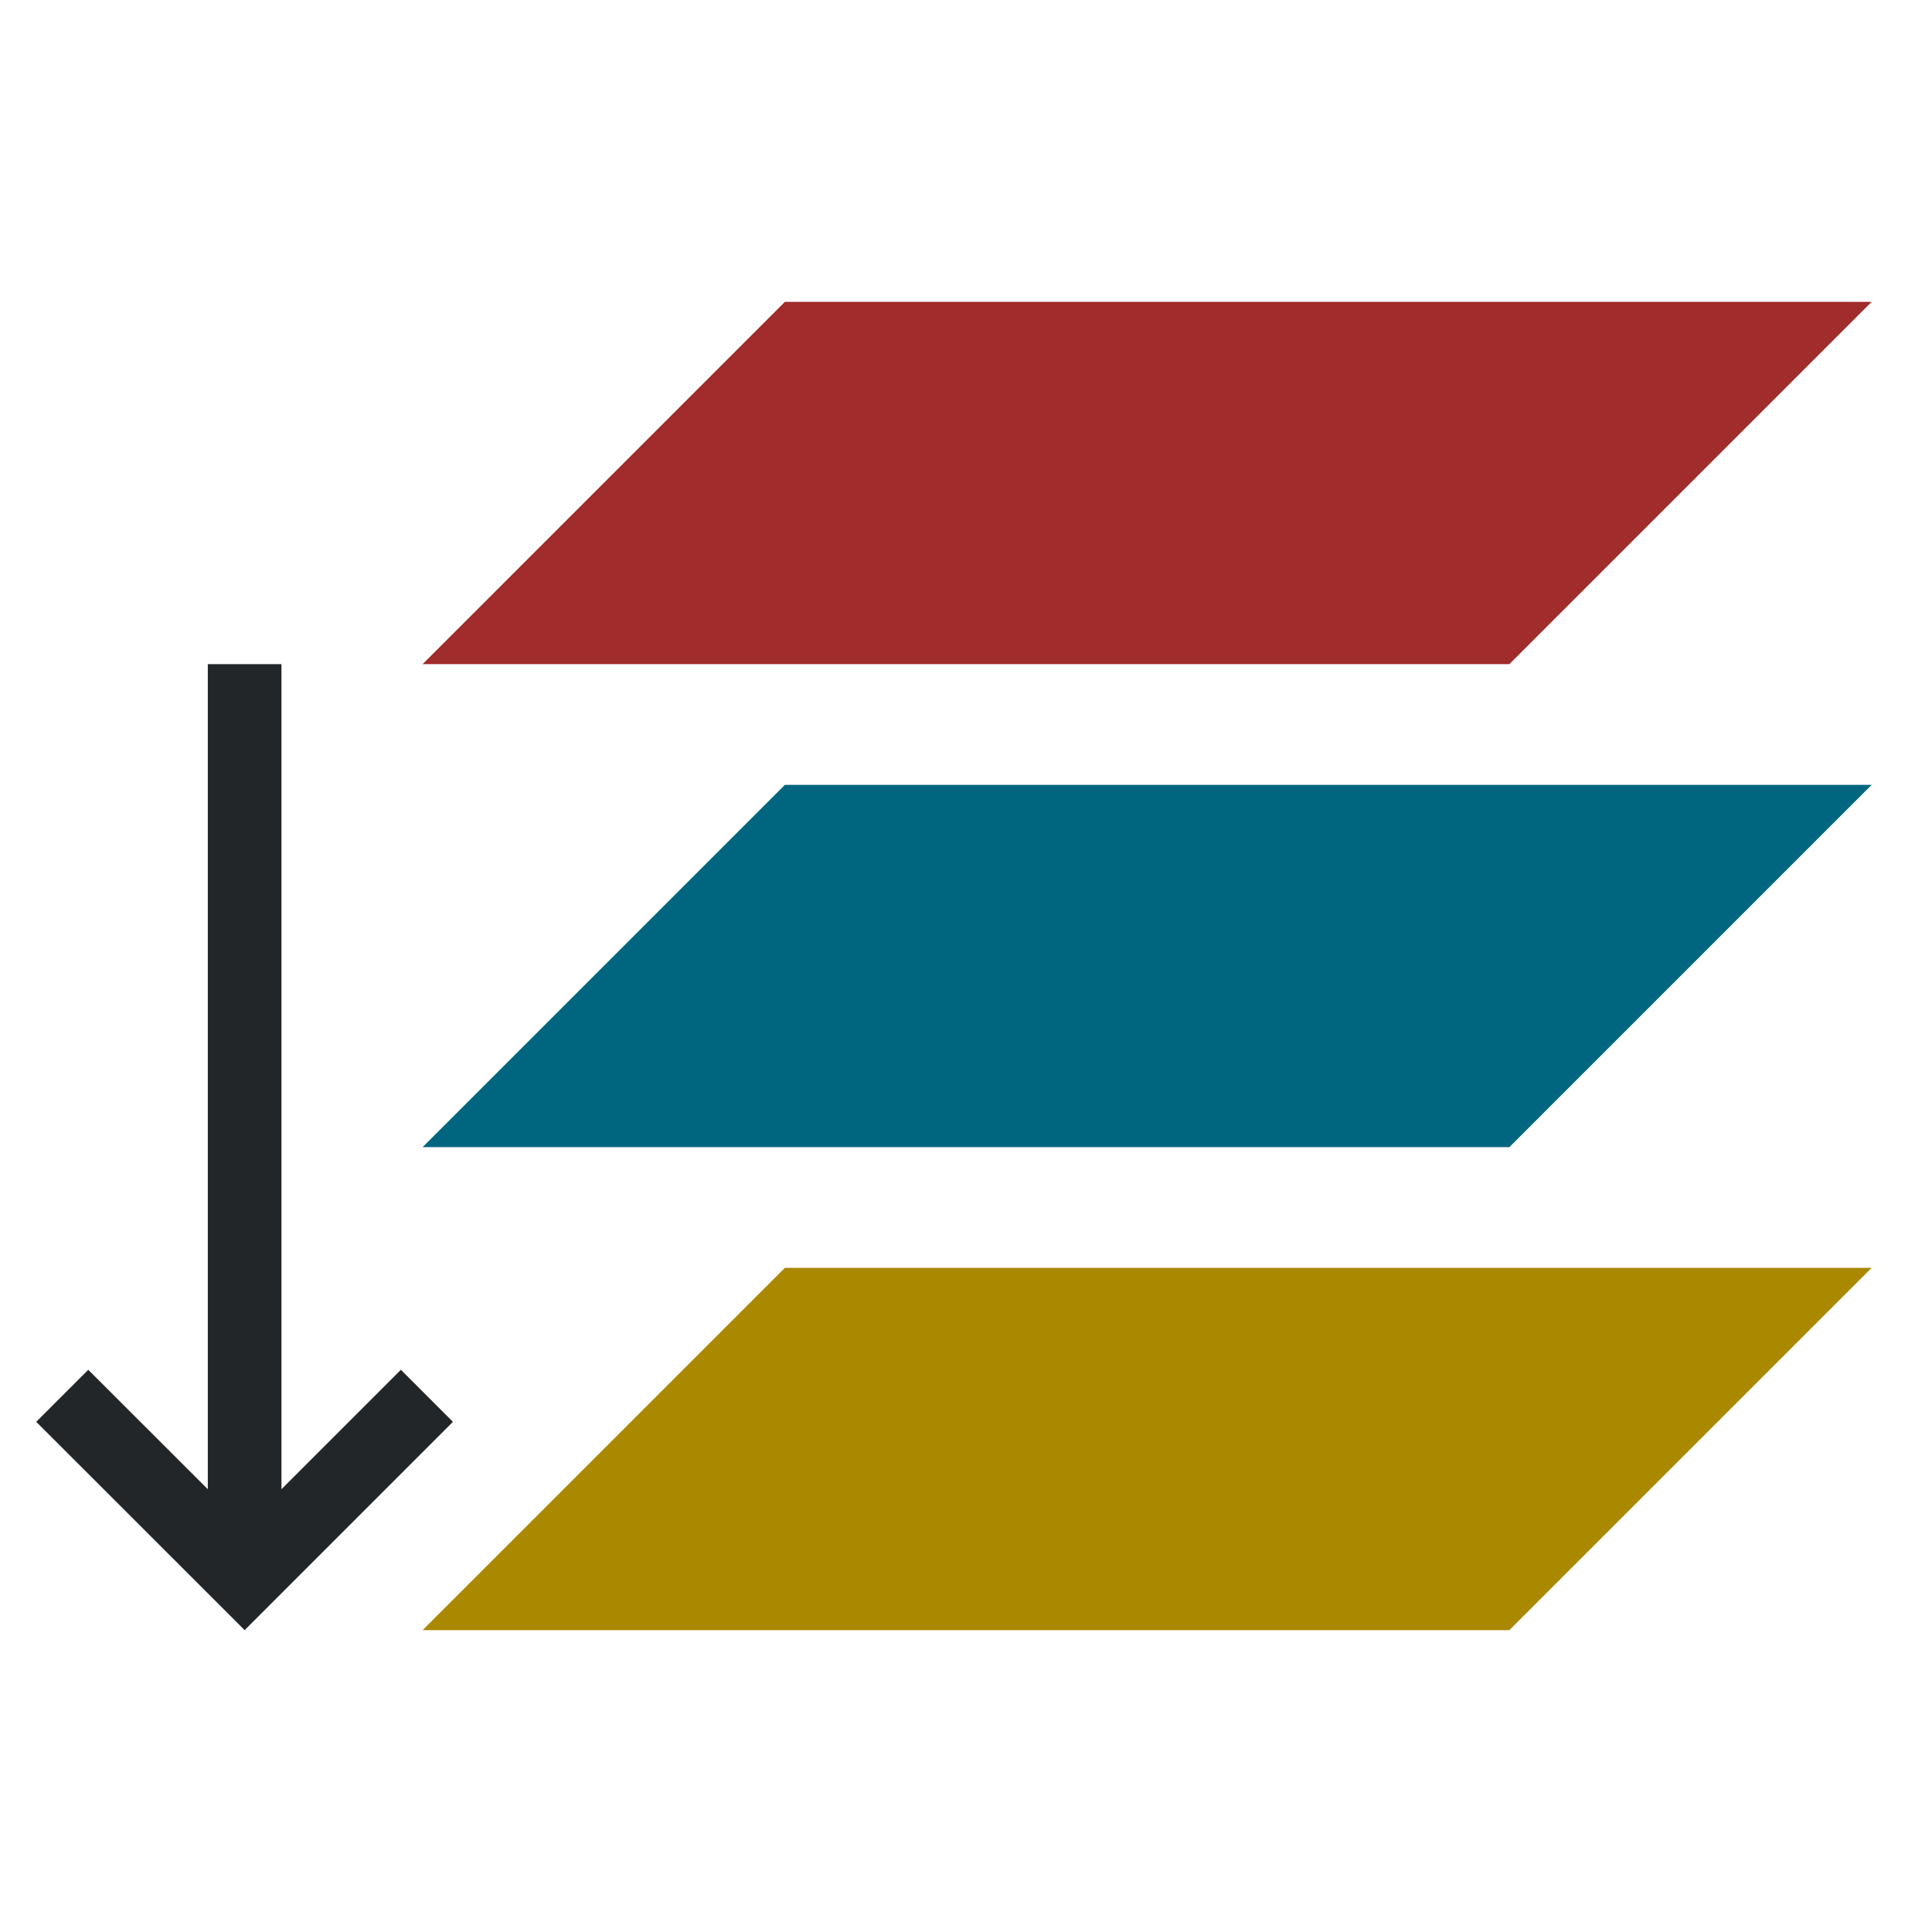
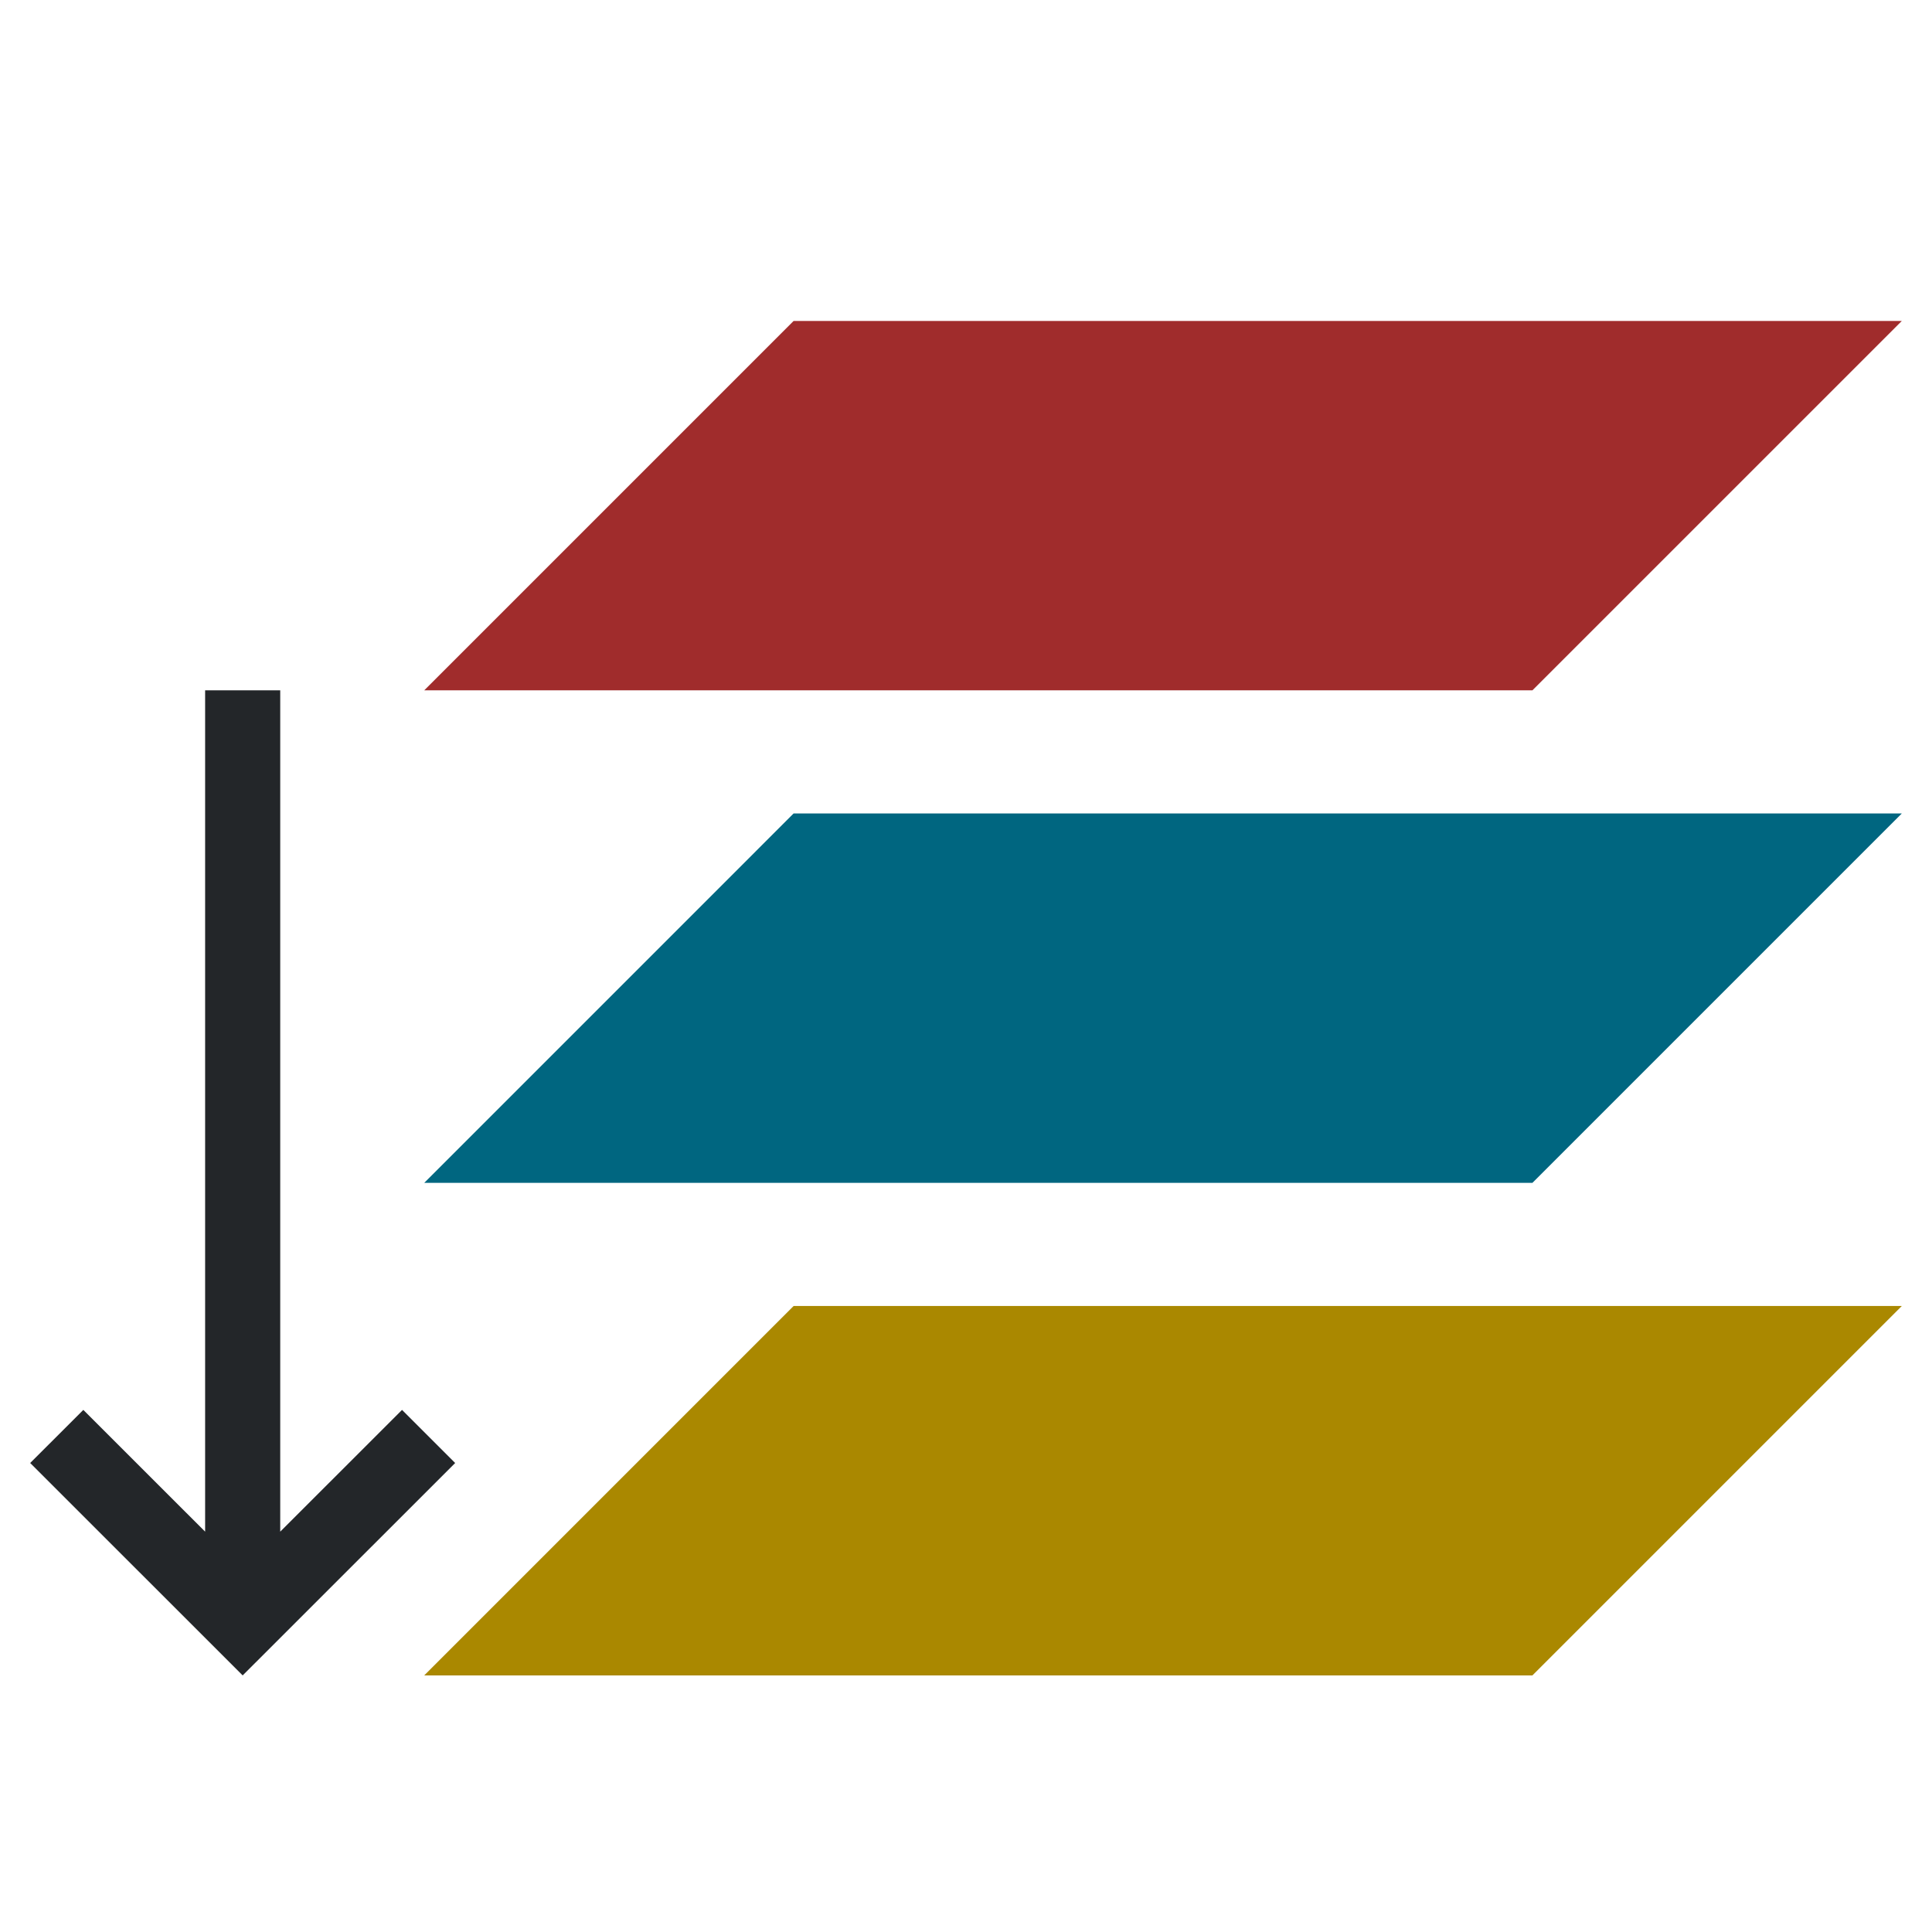
- <svg xmlns="http://www.w3.org/2000/svg" viewBox="0 0 16 16" version="1.1" id="svg6">
+ <svg xmlns="http://www.w3.org/2000/svg" viewBox="0 0 64 64" version="1.1" id="svg6" width="64" height="64">
  <defs id="defs3051">
    <style type="text/css" id="current-color-scheme">
      .ColorScheme-Text {
        color:#232629;
      }
      </style>
    <style id="current-color-scheme-356" type="text/css">
      .ColorScheme-Text {
        color:#4d4d4d;
      }
      </style>
    <clipPath clipPathUnits="userSpaceOnUse" id="clipPath18">
      <path d="M 0,512 H 512 V 0 H 0 Z" id="path16" />
    </clipPath>
    <style type="text/css" id="current-color-scheme-6">
      .ColorScheme-Text {
        color:#4d4d4d;
      }
      </style>
    <style type="text/css" id="current-color-scheme-5">
      .ColorScheme-Text {
        color:#4d4d4d;
      }
      </style>
    <style type="text/css" id="current-color-scheme-9">
      .ColorScheme-Text {
        color:#4d4d4d;
      }
      </style>
    <style id="current-color-scheme-3" type="text/css">
      .ColorScheme-Text {
        color:#4d4d4d;
      }
      </style>
    <style type="text/css" id="current-color-scheme-2">
      .ColorScheme-Text {
        color:#4d4d4d;
      }
      </style>
    <style type="text/css" id="current-color-scheme-67">
      .ColorScheme-Text {
        color:#232629;
      }
      </style>
    <style type="text/css" id="current-color-scheme-35">
      .ColorScheme-Text {
        color:#232629;
      }
      </style>
  </defs>
-   <path style="color:#232629;fill:#a02c2c;fill-opacity:1;stroke:none" d="m 6.5,2.5 -3,3 h 9 l 3,-3 z" id="path3755" />
-   <path style="color:#232629;fill:#006680;fill-opacity:1;stroke:none" d="m 6.5,6.5 -3,3 h 9 l 3,-3 z" id="path3753" />
-   <path style="color:#232629;fill:#aa8800;fill-opacity:1;stroke:none" d="m 6.5,10.5 -3,3 h 9 l 3,-3 z" id="path4" />
+   <path style="color:#232629;fill:#a02c2c;fill-opacity:1;stroke:none;stroke-width:4.079" d="M 26.289,10.632 14.053,22.868 H 50.763 L 63,10.632 Z" id="path3755" />
+   <path style="color:#232629;fill:#006680;fill-opacity:1;stroke:none;stroke-width:4.079" d="M 26.289,26.947 14.053,39.184 H 50.763 L 63,26.947 Z" id="path3753" />
+   <path style="color:#232629;fill:#aa8800;fill-opacity:1;stroke:none;stroke-width:4.079" d="M 26.289,43.263 14.053,55.5 H 50.763 L 63,43.263 Z" id="path4" />
  <style type="text/css" id="current-color-scheme-36">
        .ColorScheme-Text {
            color:#232629;
        }
    </style>
  <style type="text/css" id="current-color-scheme-367">
        .ColorScheme-Text {
            color:#232629;
        }
    </style>
-   <path id="path841" class="ColorScheme-Text" d="M 3.751,11.775 3.32,11.344 2.331,12.333 V 5.5 H 1.721 v 6.833 L 0.731,11.344 0.3,11.775 2.026,13.5 2.457,13.069 Z" style="color:#232629;fill:currentColor;fill-opacity:1;stroke:none;stroke-width:0.61" />
+   <path id="path841" class="ColorScheme-Text" d="M 15.078,48.464 13.318,46.705 9.283,50.738 V 22.868 H 6.795 V 50.738 L 2.76,46.705 1,48.464 8.039,55.5 9.799,53.741 Z" style="color:#232629;fill:currentColor;fill-opacity:1;stroke:none;stroke-width:2.488" />
</svg>
